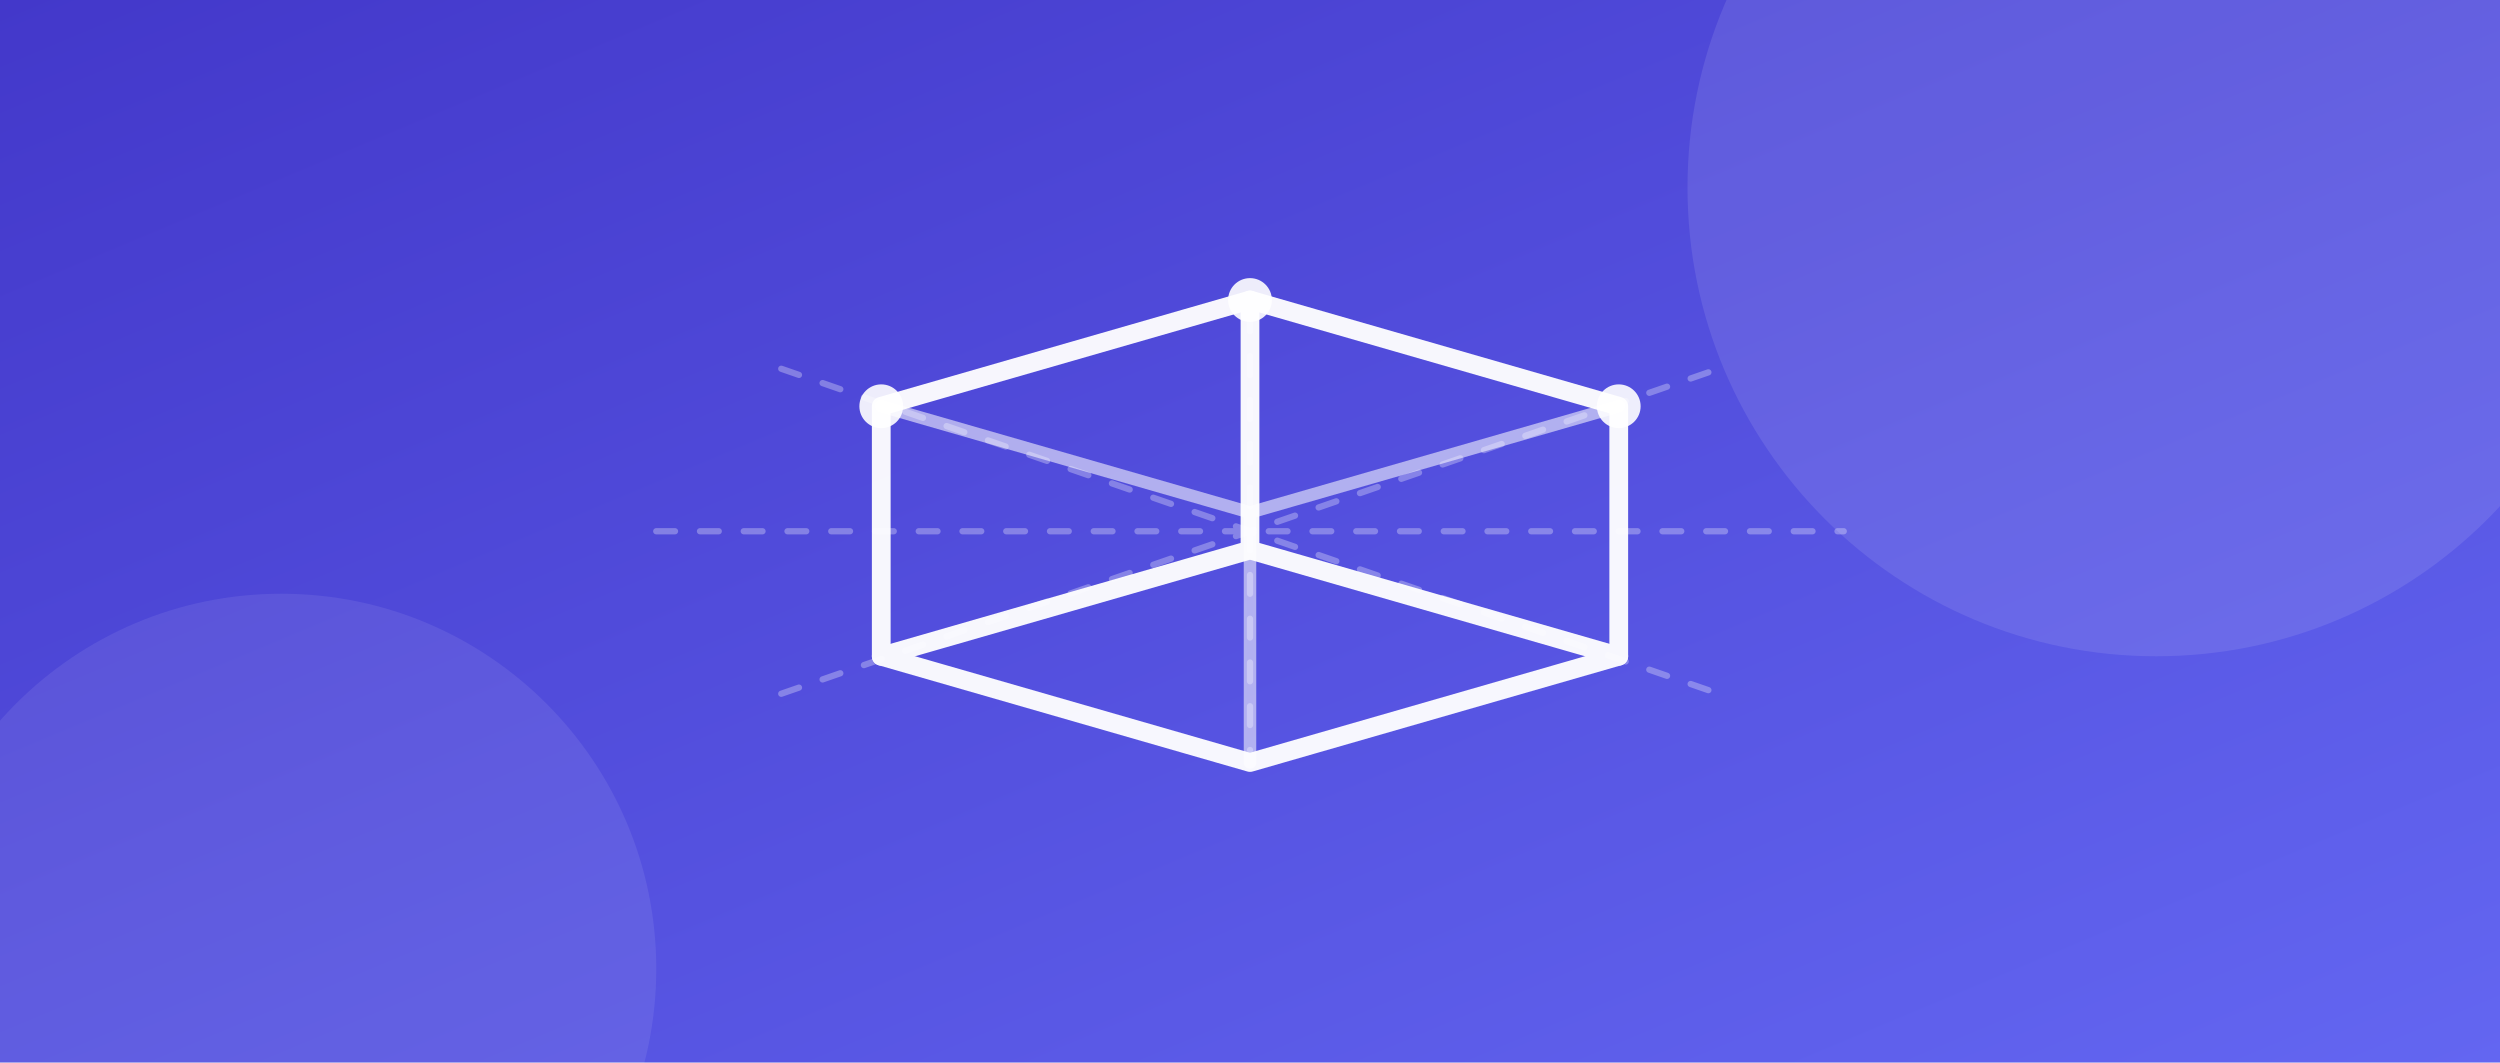
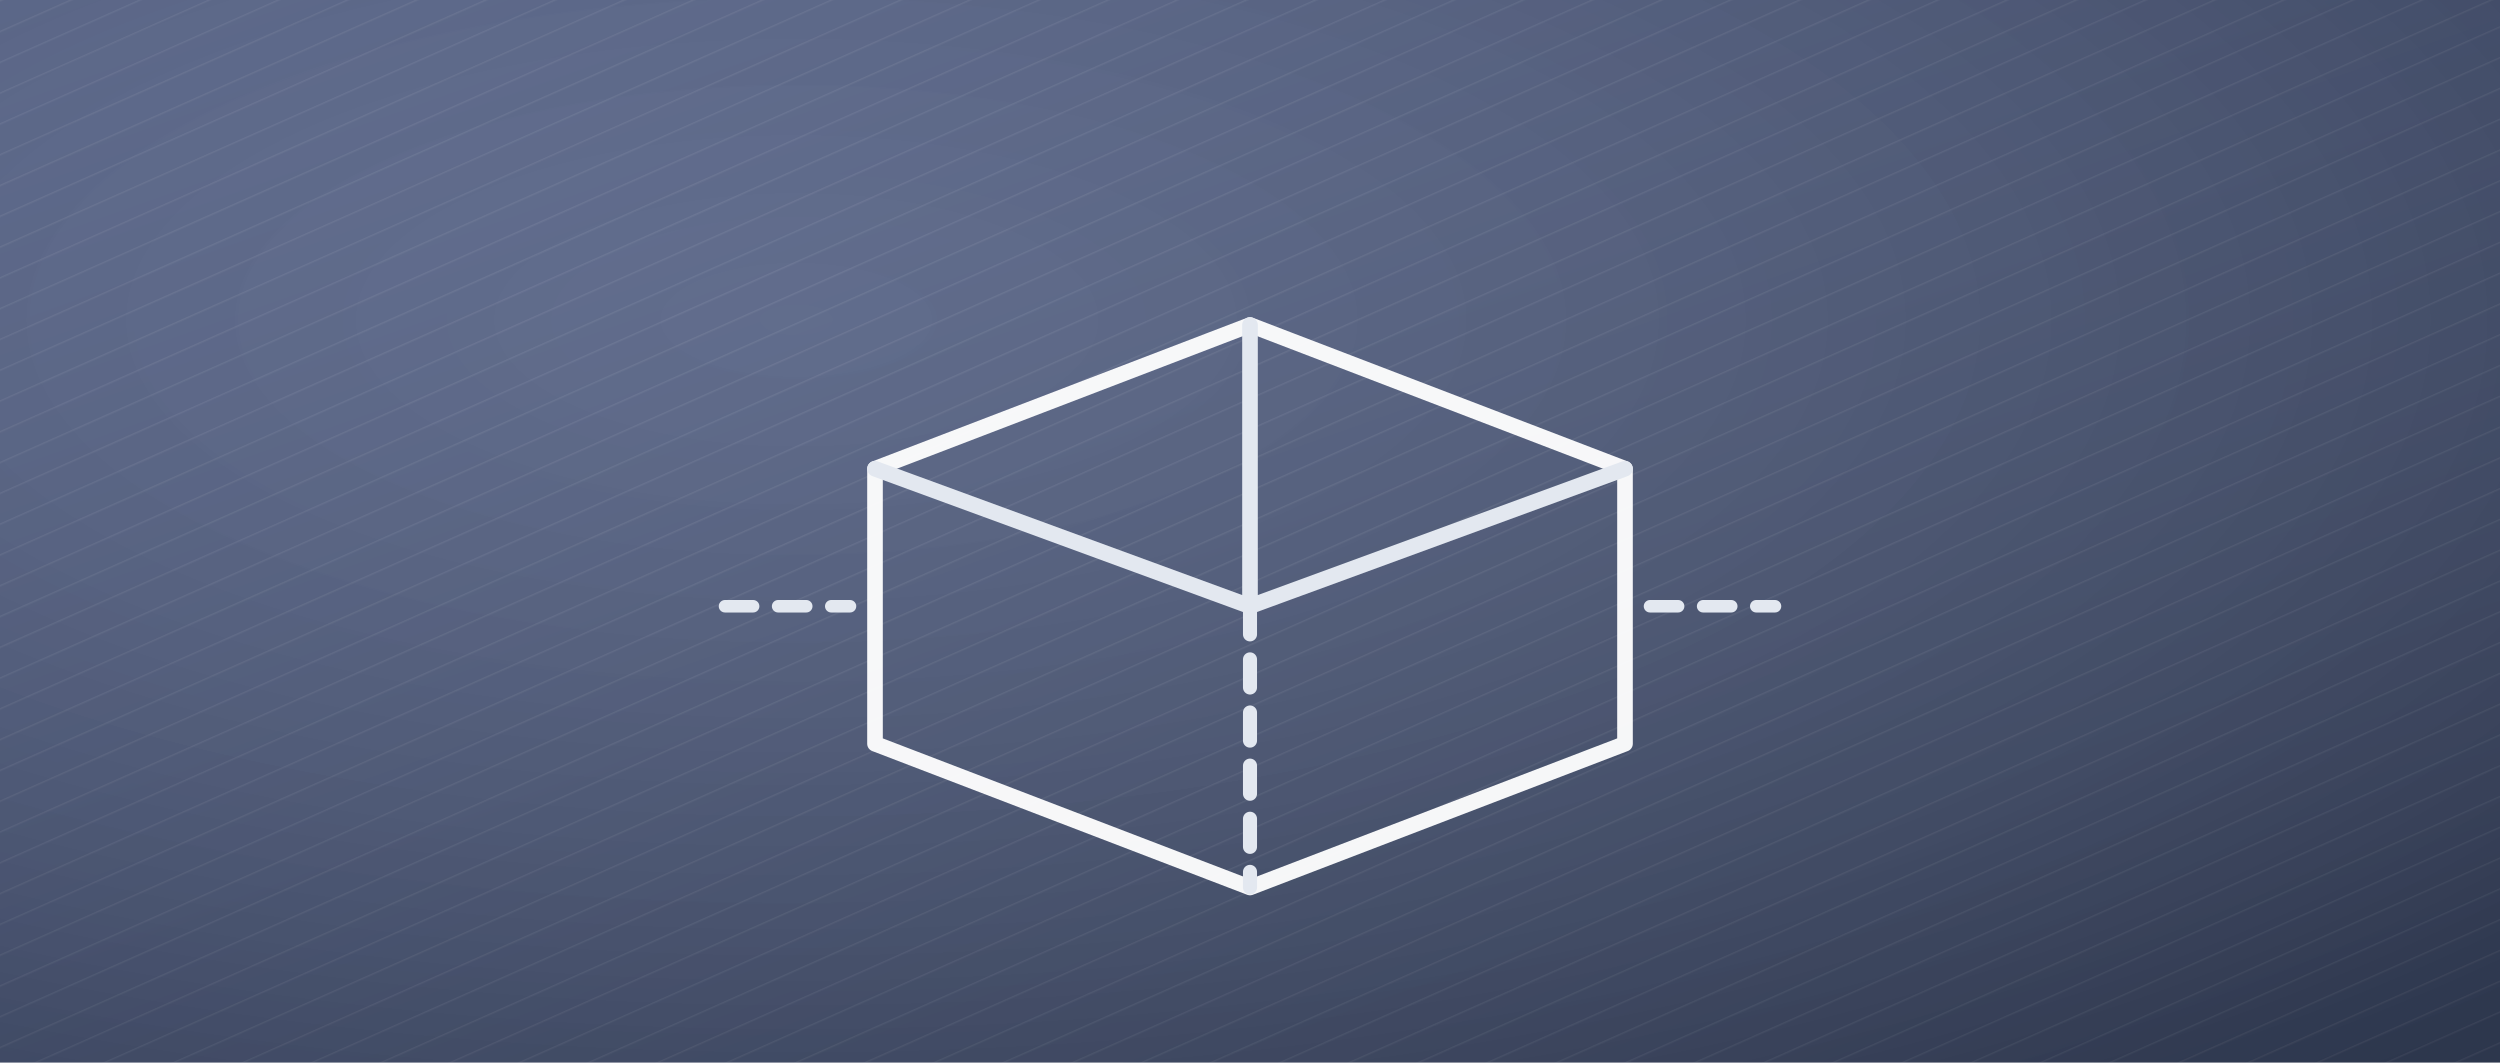
- <svg xmlns="http://www.w3.org/2000/svg" viewBox="0 0 800 340" width="800" height="340" role="img" aria-label="">
+ <svg xmlns="http://www.w3.org/2000/svg" viewBox="0 0 800 340" width="800" height="340" role="img" aria-label="An isometric box drawn with its construction lines">
  <defs>
-     <linearGradient id="g" x1="0" y1="0" x2="1" y2="1">
-       <stop offset="0%" stop-color="#4338ca" />
-       <stop offset="100%" stop-color="#6366f1" />
+     <linearGradient id="g" x1="0" y1="0" x2="0.85" y2="1">
+       <stop offset="0%" stop-color="#515f87" />
+       <stop offset="100%" stop-color="#3a4663" />
    </linearGradient>
+     <pattern id="rule" width="9" height="9" patternUnits="userSpaceOnUse" patternTransform="rotate(-24)">
+       <path d="M0 0 H9" stroke="#ffffff" stroke-width="1" opacity="0.07" />
+     </pattern>
+     <radialGradient id="vig" cx="0.32" cy="0.3" r="0.95">
+       <stop offset="0%" stop-color="#ffffff" stop-opacity="0.13" />
+       <stop offset="100%" stop-color="#000000" stop-opacity="0.22" />
+     </radialGradient>
  </defs>
  <rect width="800" height="340" fill="url(#g)" />
-   <circle cx="690" cy="60" r="150" fill="#ffffff" opacity="0.10" />
-   <circle cx="90" cy="310" r="120" fill="#ffffff" opacity="0.08" />
-   <g transform="translate(400 170)" fill="none" stroke="#ffffff" stroke-linecap="round" stroke-linejoin="round">
-     <g opacity="0.30" stroke-width="2" stroke-dasharray="6 8">
-       <path d="M-190 0H190M0-70V70" />
-       <path d="M-150-52L150 52M-150 52L150-52" />
-     </g>
-     <g opacity="0.95" stroke-width="6">
-       <path d="M0-74 118-40 118 40 0 74 -118 40 -118-40Z" />
-       <path d="M0-74 0 6M0 6 118 40M0 6 -118 40" />
-     </g>
-     <g opacity="0.55" stroke-width="4">
-       <path d="M-118-40 0-6 118-40" />
-       <path d="M0-6V74" />
-     </g>
-   </g>
-   <g fill="#ffffff" opacity="0.9">
-     <circle cx="400" cy="96" r="7" />
-     <circle cx="518" cy="130" r="7" />
-     <circle cx="282" cy="130" r="7" />
+   <rect width="800" height="340" fill="url(#rule)" />
+   <rect width="800" height="340" fill="url(#vig)" />
+   <g fill="none" stroke-linecap="round" stroke-linejoin="round">
+     <path d="M400 104 L 520 150 L 520 238 L 400 284 L 280 238 L 280 150 Z" stroke="rgba(255,255,255,.95)" stroke-width="5" />
+     <path d="M400 104 V 194 M400 194 L 520 150 M400 194 L 280 150" stroke="#e3e8f0" stroke-width="5" />
+     <path d="M400 194 V 284" stroke="#e3e8f0" stroke-width="4.5" stroke-dasharray="9 8" />
+     <path d="M232 194 H 272 M528 194 H 568" stroke="#e3e8f0" stroke-width="4" stroke-dasharray="9 8" />
  </g>
</svg>
